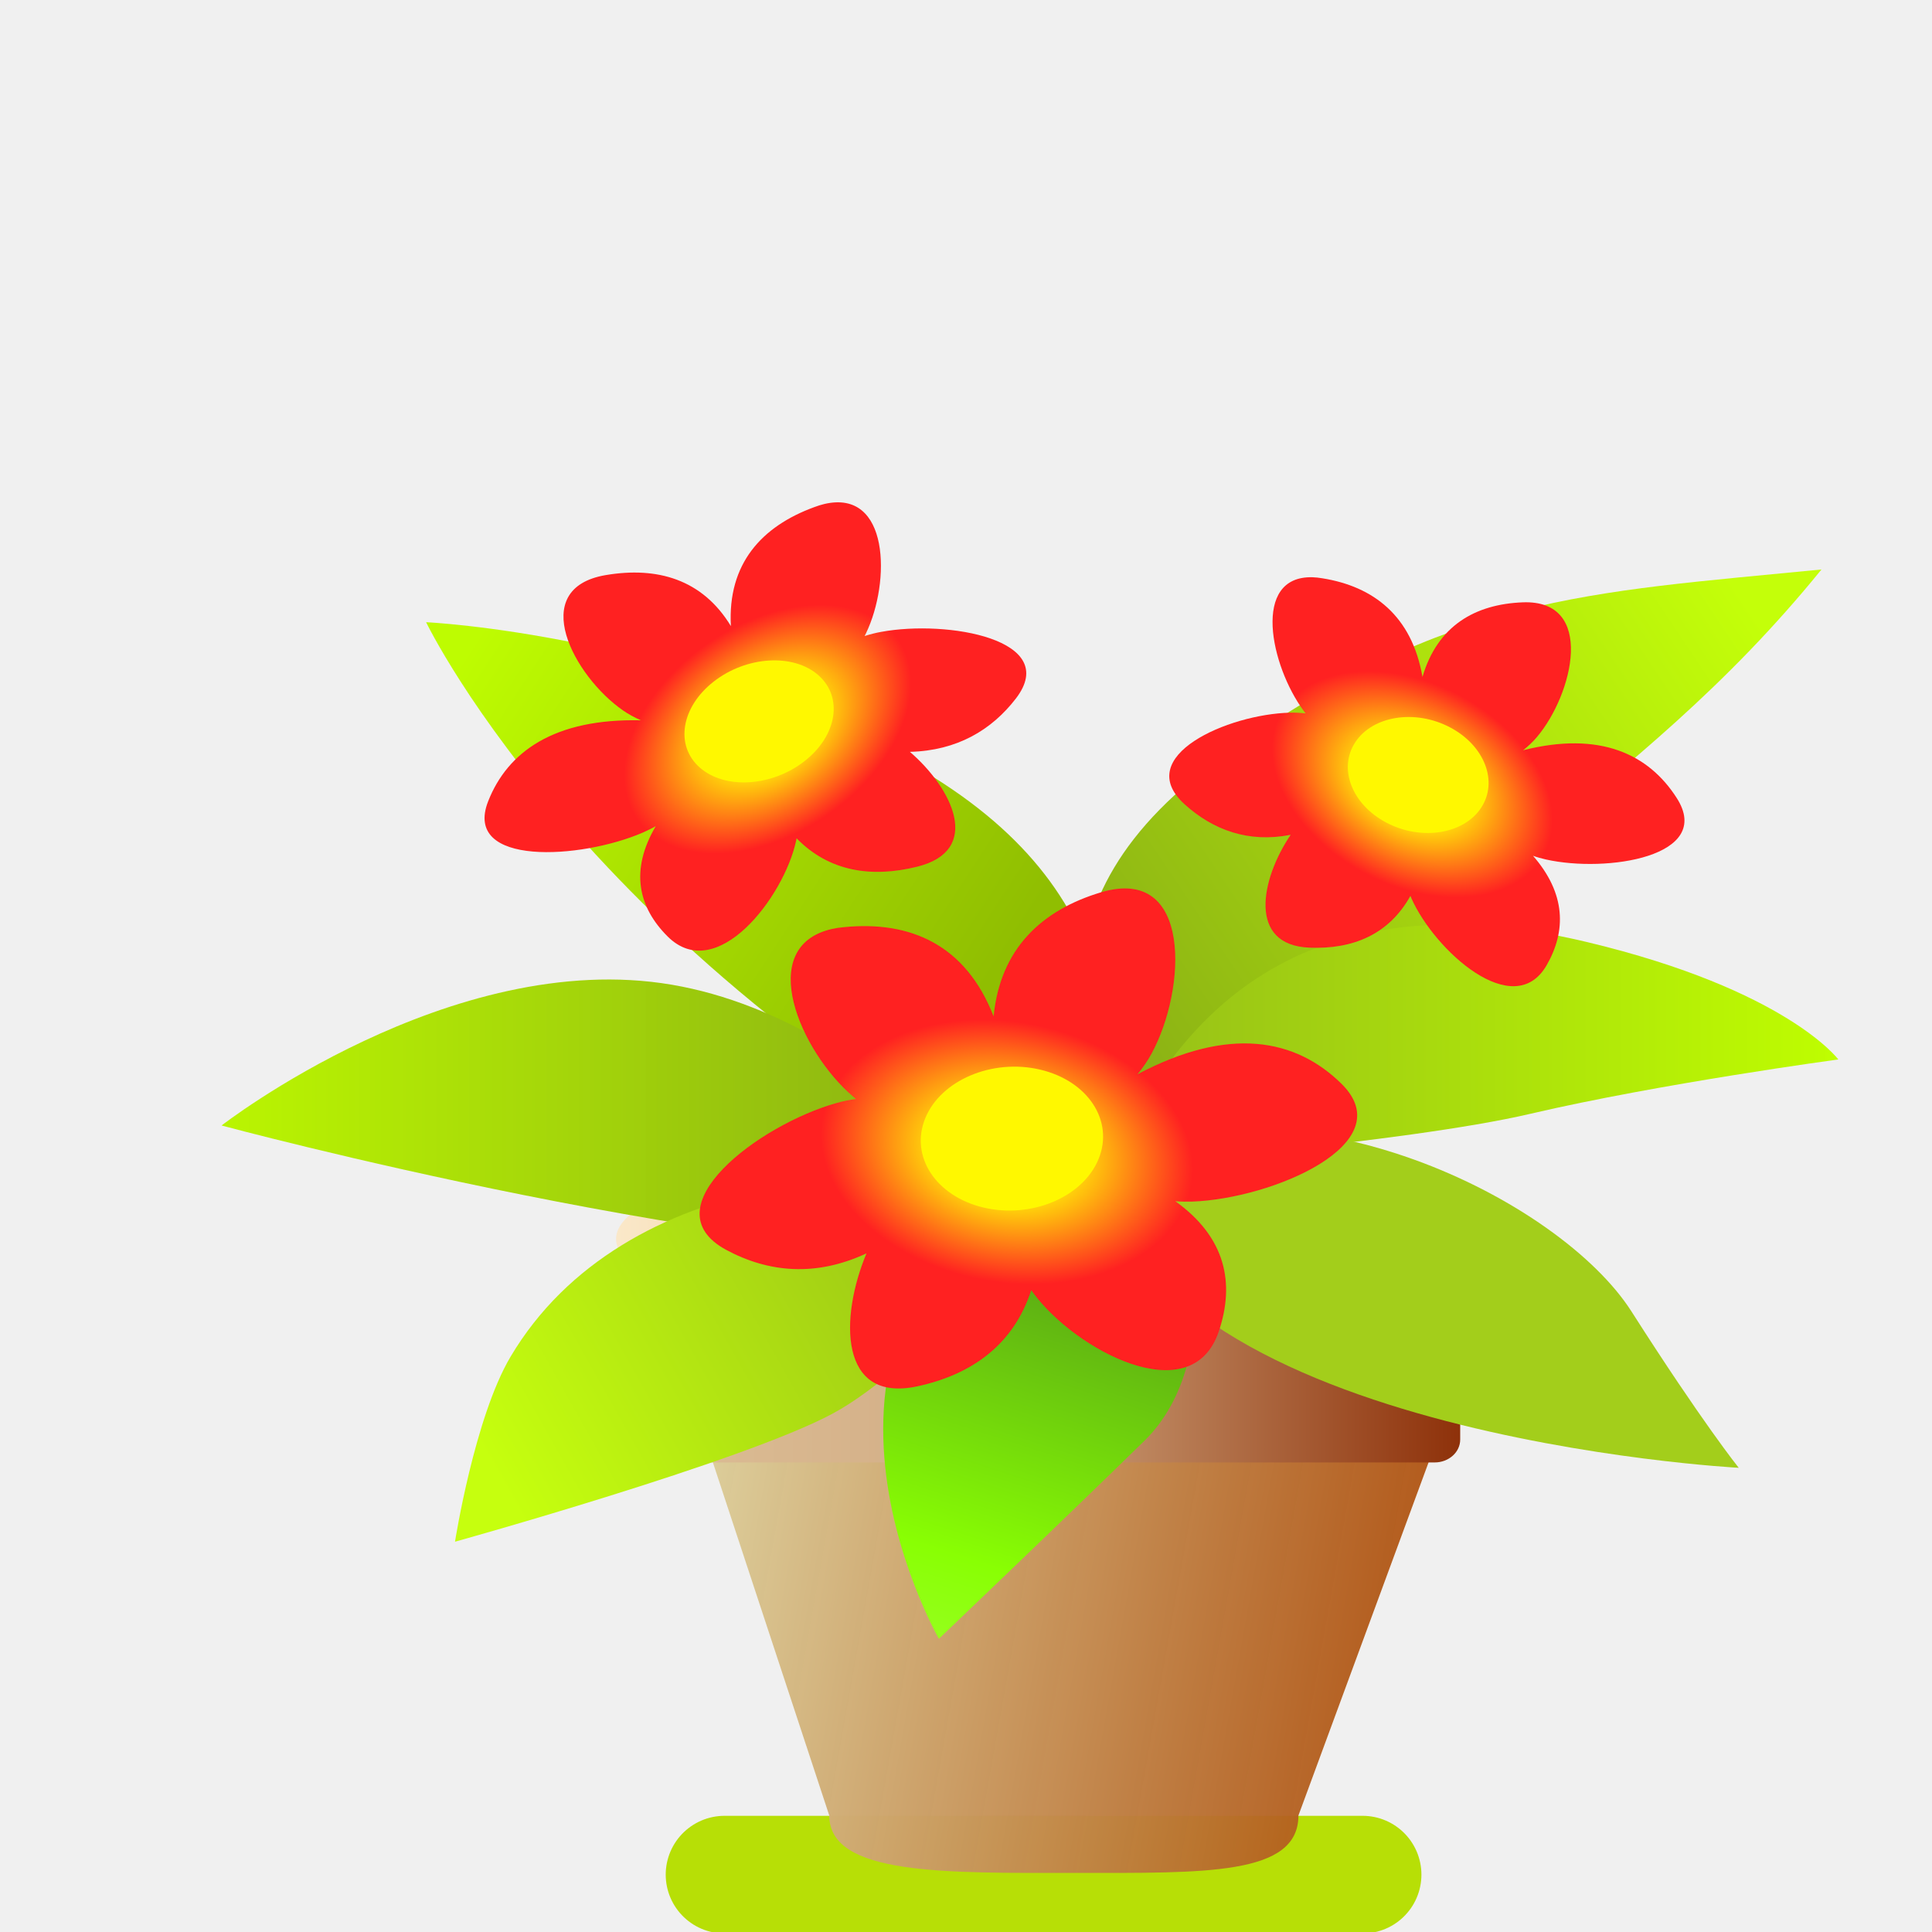
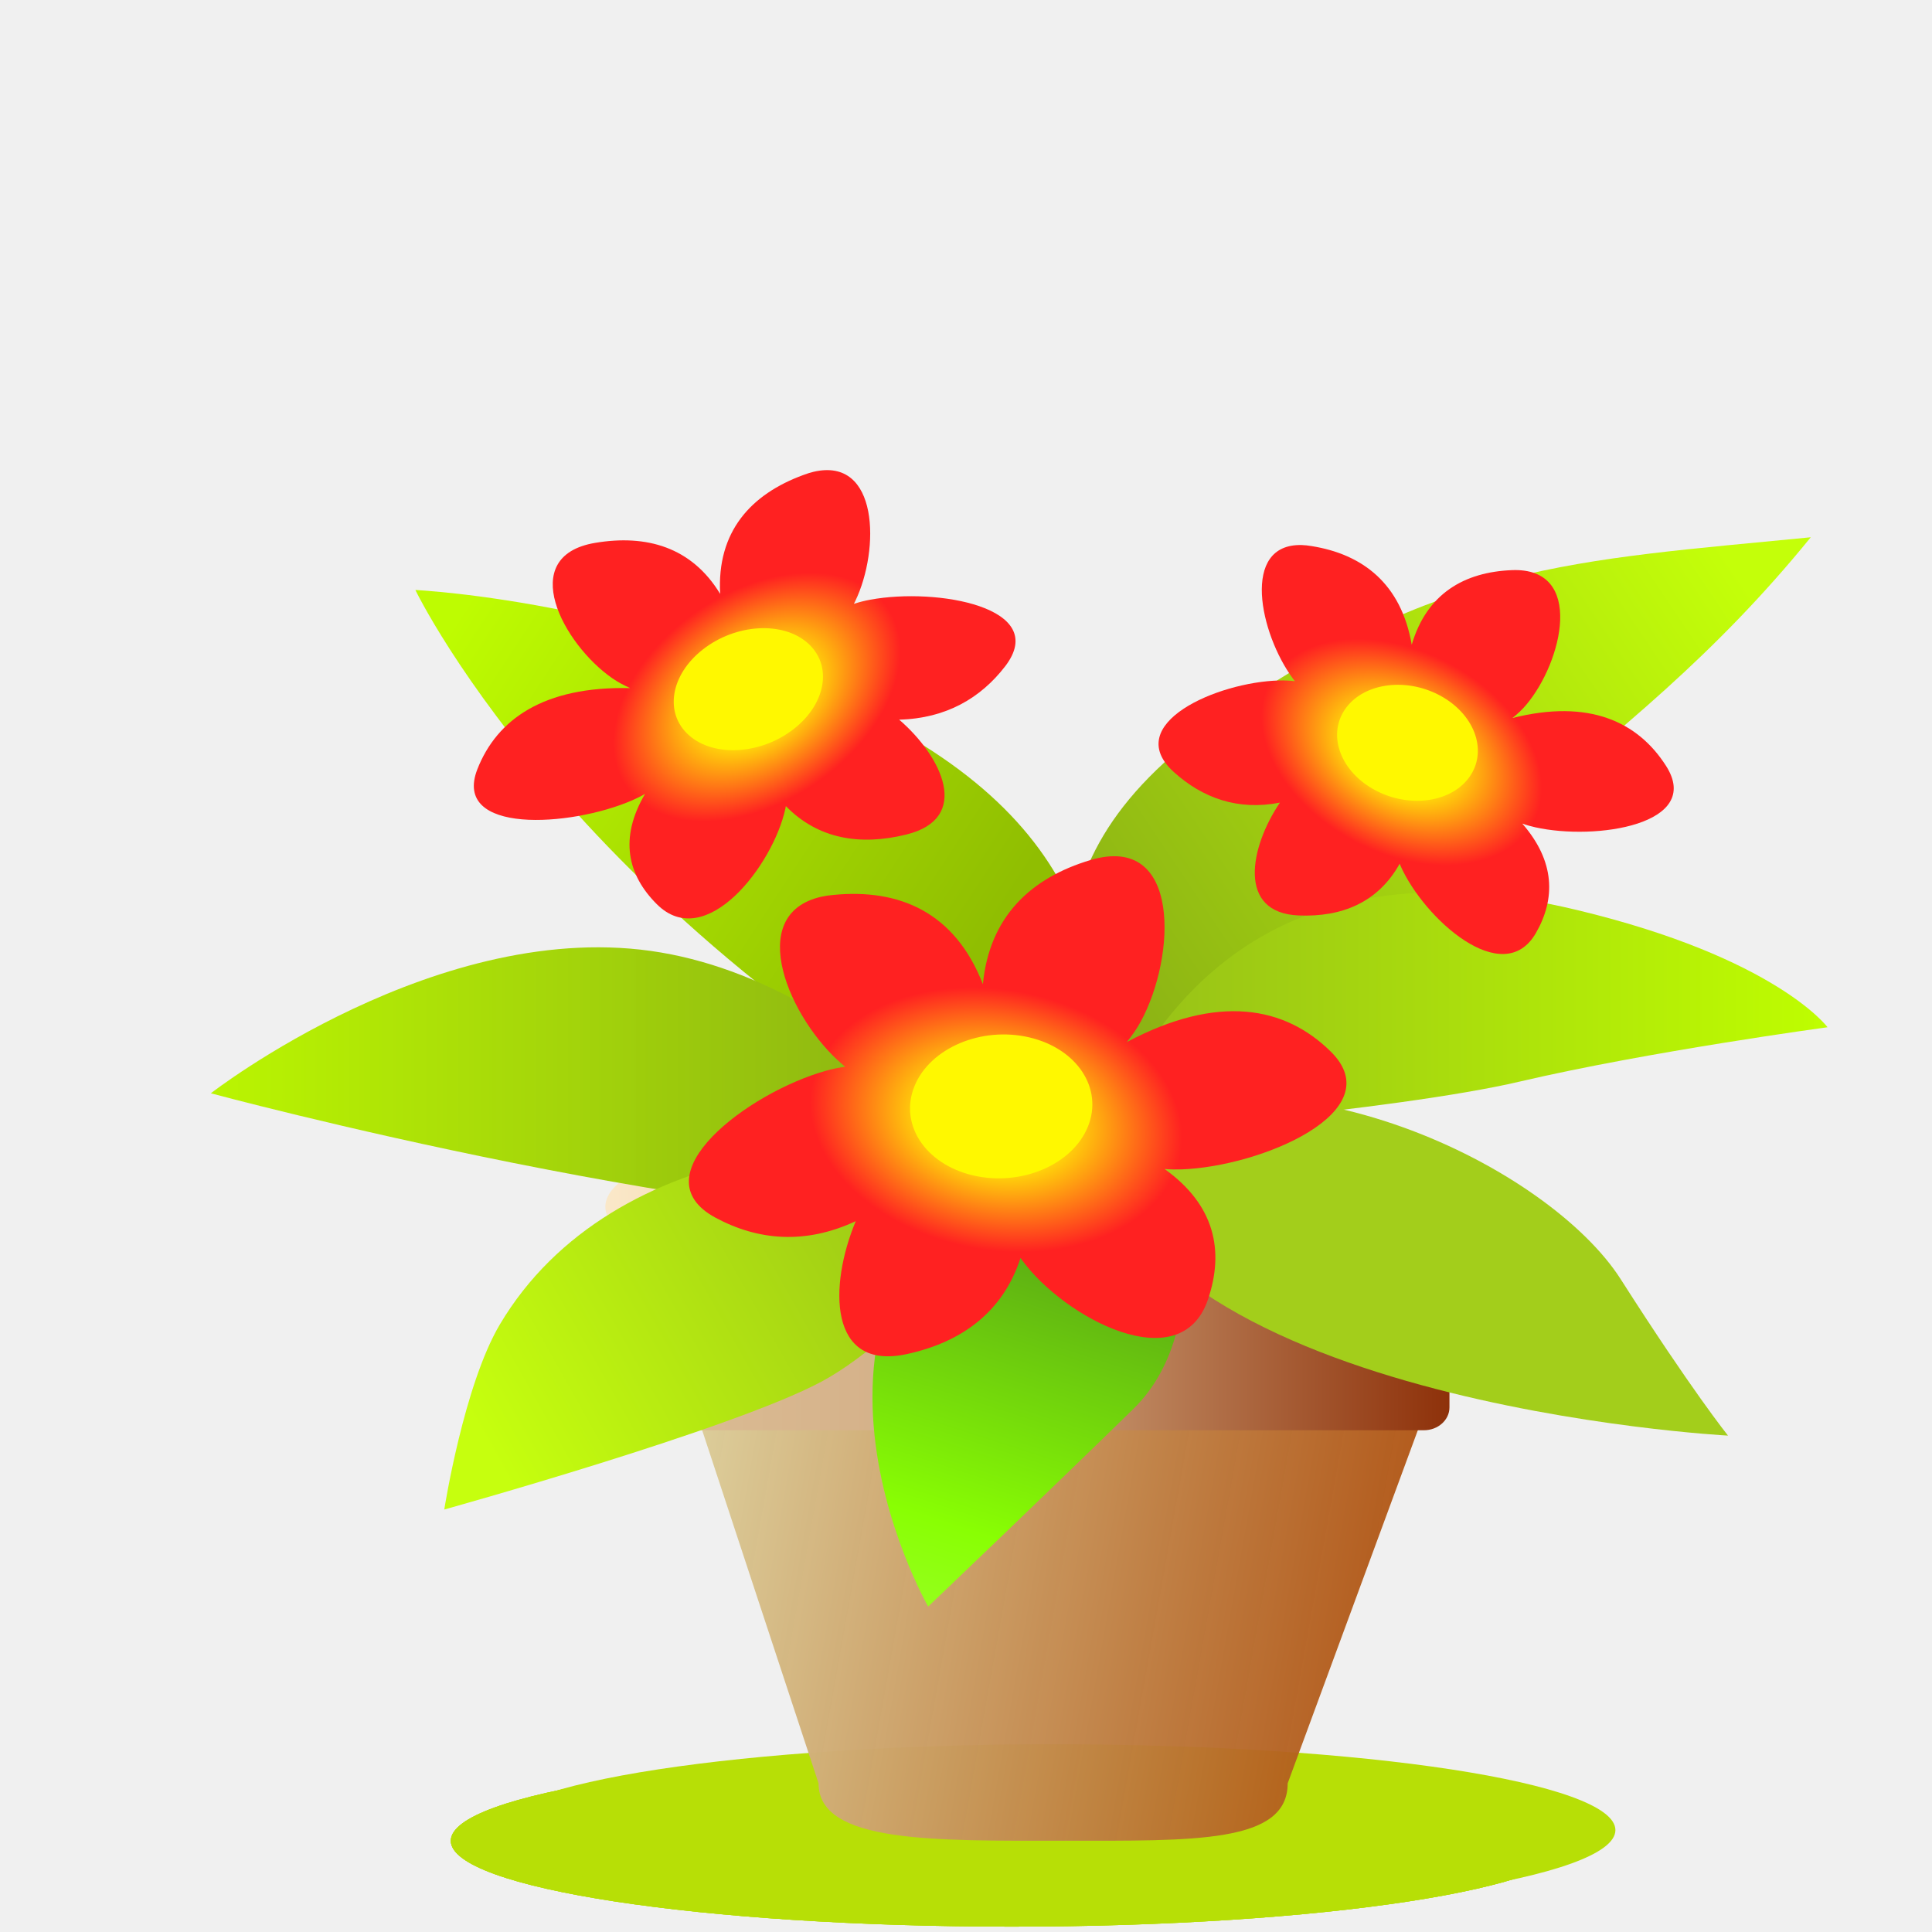
<svg xmlns="http://www.w3.org/2000/svg" xmlns:xlink="http://www.w3.org/1999/xlink" width="90" height="90" viewBox="0 0 23.812 23.812" version="1.1" id="svg2787">
  <defs id="defs2784">
    <linearGradient id="linearGradient88274">
      <stop style="stop-color:#ffe509;stop-opacity:1;" offset="0" id="stop88268" />
      <stop style="stop-color:#ffdd09;stop-opacity:1;" offset="0.23" id="stop91651" />
      <stop style="stop-color:#ff2121;stop-opacity:1;" offset="0.593" id="stop88272" />
    </linearGradient>
    <linearGradient id="linearGradient87446">
      <stop style="stop-color:#56a216;stop-opacity:1;" offset="0" id="stop87442" />
      <stop style="stop-color:#89ff03;stop-opacity:1;" offset="0.754" id="stop87444" />
      <stop style="stop-color:#97ff21;stop-opacity:1;" offset="0.99" id="stop32348" />
    </linearGradient>
    <linearGradient id="linearGradient87436">
      <stop style="stop-color:#c6ff0e;stop-opacity:1;" offset="0" id="stop87434" />
      <stop style="stop-color:#93ba18;stop-opacity:1;" offset="1" id="stop87432" />
    </linearGradient>
    <linearGradient id="linearGradient87426">
      <stop style="stop-color:#befc00;stop-opacity:0.996;" offset="0" id="stop87424" />
      <stop style="stop-color:#90be01;stop-opacity:1;" offset="1" id="stop87422" />
    </linearGradient>
    <linearGradient id="linearGradient87416">
      <stop style="stop-color:#baf500;stop-opacity:0.996;" offset="0" id="stop87414" />
      <stop style="stop-color:#84a816;stop-opacity:1;" offset="1" id="stop87412" />
    </linearGradient>
    <linearGradient id="linearGradient87408">
      <stop style="stop-color:#96be19;stop-opacity:1;" offset="0" id="stop87404" />
      <stop style="stop-color:#bffe00;stop-opacity:0.998;" offset="1" id="stop87406" />
    </linearGradient>
    <linearGradient id="linearGradient87400">
      <stop style="stop-color:#85a916;stop-opacity:1;" offset="0" id="stop87396" />
      <stop style="stop-color:#c4ff09;stop-opacity:1;" offset="0.881" id="stop87398" />
    </linearGradient>
    <linearGradient id="linearGradient83676">
      <stop style="stop-color:#dbbc94;stop-opacity:1;" offset="0" id="stop83674" />
      <stop style="stop-color:#d2ac84;stop-opacity:1;" offset="0.396" id="stop83751" />
      <stop style="stop-color:#8e310a;stop-opacity:1;" offset="1" id="stop83672" />
    </linearGradient>
    <linearGradient xlink:href="#linearGradient29522" id="linearGradient31309" gradientUnits="userSpaceOnUse" gradientTransform="matrix(0.7932409,-0.6089079,0.7932409,0.6089079,4.892518,-8.867114)" x1="14.228" y1="-29.19" x2="3.659" y2="-18.62" />
    <linearGradient id="linearGradient29522">
      <stop style="stop-color:#d4a125;stop-opacity:1;" offset="0" id="stop29518" />
      <stop style="stop-color:#edd495;stop-opacity:1;" offset="1" id="stop29520" />
    </linearGradient>
    <linearGradient xlink:href="#linearGradient29522" id="linearGradient31385" gradientUnits="userSpaceOnUse" gradientTransform="matrix(-0.7932409,-0.6089079,-0.7932409,0.6089079,5.107999,-8.867114)" x1="14.228" y1="-29.19" x2="3.659" y2="-18.62" />
    <linearGradient xlink:href="#linearGradient29522" id="linearGradient29605" gradientUnits="userSpaceOnUse" gradientTransform="matrix(0.8001375,-0.6190755,0.8001375,0.6190755,17.50946,-0.3688092)" x1="14.228" y1="-29.19" x2="3.659" y2="-18.62" />
-     <linearGradient xlink:href="#linearGradient15170" id="linearGradient15172" x1="-15.649" y1="17.282" x2="2.072" y2="20.393" gradientUnits="userSpaceOnUse" gradientTransform="matrix(0.5499997,0,0,0.5417149,16.95317,11.51363)" />
    <linearGradient id="linearGradient15170">
      <stop style="stop-color:#dccd9a;stop-opacity:1;" offset="0" id="stop15166" />
      <stop style="stop-color:#aa4400;stop-opacity:0.938;" offset="1" id="stop15168" />
    </linearGradient>
-     <linearGradient xlink:href="#linearGradient17471" id="linearGradient17473" x1="-17.019" y1="7.672" x2="3.442" y2="7.672" gradientUnits="userSpaceOnUse" gradientTransform="matrix(0.5499997,0,0,0.359645,16.95317,13.07209)" />
    <linearGradient id="linearGradient17471">
      <stop style="stop-color:#fae8c9;stop-opacity:1;" offset="0" id="stop17467" />
      <stop style="stop-color:#dc8427;stop-opacity:1;" offset="1" id="stop17469" />
    </linearGradient>
-     <linearGradient xlink:href="#linearGradient21349" id="linearGradient21351" x1="-15.673" y1="6.808" x2="2.096" y2="6.808" gradientUnits="userSpaceOnUse" gradientTransform="matrix(0.5499997,0,0,0.3543472,16.95317,13.10631)" />
    <linearGradient id="linearGradient21349">
      <stop style="stop-color:#c38e66;stop-opacity:1;" offset="0" id="stop21345" />
      <stop style="stop-color:#8b5b37;stop-opacity:1;" offset="1" id="stop21347" />
    </linearGradient>
-     <radialGradient xlink:href="#linearGradient88274" id="radialGradient23030-7-7-2-0-2" cx="15.861" cy="-2.631" fx="15.861" fy="-2.631" r="1.865" gradientTransform="matrix(1.222499,0.3662561,-0.880079,1.182931,-13.53777,3.53111)" gradientUnits="userSpaceOnUse" />
-     <linearGradient xlink:href="#linearGradient83676" id="linearGradient83678" x1="-7.541" y1="6.482" x2="5.622" y2="6.482" gradientUnits="userSpaceOnUse" gradientTransform="matrix(0.7236181,0,0,1,13.92875,11.04488)" />
-     <linearGradient xlink:href="#linearGradient87400" id="linearGradient87402" x1="12.634" y1="13.584" x2="22.543" y2="6.943" gradientUnits="userSpaceOnUse" />
-     <linearGradient xlink:href="#linearGradient87408" id="linearGradient87410" x1="13.695" y1="13.447" x2="22.657" y2="13.447" gradientUnits="userSpaceOnUse" />
-     <linearGradient xlink:href="#linearGradient87416" id="linearGradient87418" x1="2.73" y1="14.34" x2="13.008" y2="14.34" gradientUnits="userSpaceOnUse" />
-     <linearGradient xlink:href="#linearGradient87426" id="linearGradient87428" x1="5.486" y1="8.979" x2="11.86" y2="13.141" gradientUnits="userSpaceOnUse" />
-     <linearGradient xlink:href="#linearGradient87436" id="linearGradient87438" x1="6.216" y1="18.923" x2="12.706" y2="15.275" gradientUnits="userSpaceOnUse" />
-     <linearGradient xlink:href="#linearGradient87446" id="linearGradient87448" x1="13.084" y1="15.912" x2="11.437" y2="21.01" gradientUnits="userSpaceOnUse" />
-     <radialGradient xlink:href="#linearGradient88274" id="radialGradient23030-7-7-2-0-2-6" cx="15.861" cy="-2.631" fx="15.861" fy="-2.631" r="1.865" gradientTransform="matrix(1.222499,0.3662561,-0.880079,1.182931,-13.53777,3.53111)" gradientUnits="userSpaceOnUse" />
-     <radialGradient xlink:href="#linearGradient88274" id="radialGradient23030-7-7-2-0-2-6-0" cx="15.861" cy="-2.631" fx="15.861" fy="-2.631" r="1.865" gradientTransform="matrix(1.222499,0.3662561,-0.880079,1.182931,-13.53777,3.53111)" gradientUnits="userSpaceOnUse" />
+     <linearGradient xlink:href="#linearGradient87426" id="linearGradient67992" gradientUnits="userSpaceOnUse" x1="5.486" y1="8.979" x2="11.86" y2="13.141" />
+     <linearGradient xlink:href="#linearGradient87400" id="linearGradient67994" gradientUnits="userSpaceOnUse" x1="12.634" y1="13.584" x2="22.543" y2="6.943" />
+     <linearGradient xlink:href="#linearGradient15170" id="linearGradient67996" gradientUnits="userSpaceOnUse" gradientTransform="matrix(0.5499997,0,0,0.5417149,16.95317,11.51363)" x1="-15.649" y1="17.282" x2="2.072" y2="20.393" />
+     <linearGradient xlink:href="#linearGradient17471" id="linearGradient67998" gradientUnits="userSpaceOnUse" gradientTransform="matrix(0.5499997,0,0,0.359645,16.95317,13.07209)" x1="-17.019" y1="7.672" x2="3.442" y2="7.672" />
+     <linearGradient xlink:href="#linearGradient21349" id="linearGradient68000" gradientUnits="userSpaceOnUse" gradientTransform="matrix(0.5499997,0,0,0.3543472,16.95317,13.10631)" x1="-15.673" y1="6.808" x2="2.096" y2="6.808" />
+     <linearGradient xlink:href="#linearGradient87416" id="linearGradient68002" gradientUnits="userSpaceOnUse" x1="2.73" y1="14.34" x2="13.008" y2="14.34" />
+     <linearGradient xlink:href="#linearGradient83676" id="linearGradient68004" gradientUnits="userSpaceOnUse" gradientTransform="matrix(0.7236181,0,0,1,13.92875,11.04488)" x1="-7.541" y1="6.482" x2="5.622" y2="6.482" />
+     <linearGradient xlink:href="#linearGradient87436" id="linearGradient68006" gradientUnits="userSpaceOnUse" x1="6.216" y1="18.923" x2="12.706" y2="15.275" />
+     <linearGradient xlink:href="#linearGradient87408" id="linearGradient68008" gradientUnits="userSpaceOnUse" x1="13.695" y1="13.447" x2="22.657" y2="13.447" />
+     <linearGradient xlink:href="#linearGradient87446" id="linearGradient68010" gradientUnits="userSpaceOnUse" x1="13.084" y1="15.912" x2="11.437" y2="21.01" />
+     <radialGradient xlink:href="#linearGradient88274" id="radialGradient68012" gradientUnits="userSpaceOnUse" gradientTransform="matrix(1.222499,0.3662561,-0.880079,1.182931,-13.53777,3.53111)" cx="15.861" cy="-2.631" fx="15.861" fy="-2.631" r="1.865" />
+     <radialGradient xlink:href="#linearGradient88274" id="radialGradient68014" gradientUnits="userSpaceOnUse" gradientTransform="matrix(1.222499,0.3662561,-0.880079,1.182931,-13.53777,3.53111)" cx="15.861" cy="-2.631" fx="15.861" fy="-2.631" r="1.865" />
+     <radialGradient xlink:href="#linearGradient88274" id="radialGradient68016" gradientUnits="userSpaceOnUse" gradientTransform="matrix(1.222499,0.3662561,-0.880079,1.182931,-13.53777,3.53111)" cx="15.861" cy="-2.631" fx="15.861" fy="-2.631" r="1.865" />
  </defs>
  <g id="layer1">
    <g id="g117847" transform="translate(-85.68201,-18.42902)">
      <path id="rect29651" style="fill:#b89644;fill-opacity:1;fill-rule:evenodd;stroke-width:0.253" d="m -35.605,27.319 c -0.493,-1e-6 -0.985,0.145 -1.362,0.435 l -11.147,8.557 h 0.002 V 52.708 h 25.015 V 36.311 h 0.002 L -34.243,27.754 c -0.377,-0.29 -0.87,-0.435 -1.363,-0.435 z" />
      <rect style="mix-blend-mode:multiply;fill:#ddd3d3;fill-opacity:1;fill-rule:evenodd;stroke-width:0.259" id="rect31549-1" width="22.808" height="19.408" x="-46.973" y="31.063" />
      <rect style="fill:#ffffff;fill-rule:evenodd;stroke-width:0.265" id="rect31549" width="22.101" height="20.893" x="-46.656" y="31.253" />
      <text xml:space="preserve" style="font-style:normal;font-weight:normal;font-size:15.525px;line-height:1.25;font-family:sans-serif;fill:#000000;fill-opacity:1;stroke:none;stroke-width:0.243" x="-31.271" y="52.283" id="text33454" transform="matrix(0.9981024,0.2998089,-0.2238531,0.9346605,0,0)">
        <tspan id="tspan33452" style="font-style:normal;font-variant:normal;font-weight:bold;font-stretch:normal;font-size:15.525px;font-family:Amiri;-inkscape-font-specification:'Amiri Bold';fill:#ff2e2e;fill-opacity:1;stroke-width:0.243" x="-31.271" y="52.283">@</tspan>
      </text>
      <path id="path31562" style="mix-blend-mode:normal;fill:#c5a761;fill-opacity:1;stroke:#000000;stroke-width:0;stroke-linecap:butt;stroke-linejoin:miter;stroke-dasharray:none;stroke-opacity:1" d="m -24.548,36.496 -11.088,7.975 -11.019,-7.925 v 2.948 l 9.954,8.797 h 1.995 l -0.003,-0.05 h 0.208 l 9.953,-8.798 z" />
      <g id="g31560" transform="matrix(1,0,0,0.991651,-40.60526,66.98862)">
        <g id="g31553">
          <path id="rect29033-76-4" style="fill:url(#linearGradient31309);fill-opacity:1;fill-rule:evenodd;stroke-width:0.295" d="m -7.509,-30.936 v 16.535 c 0.453,10e-7 0.906,-0.133 1.253,-0.399 l 10.25,-7.868 -10.25,-7.868 c -0.347,-0.266 -0.8,-0.399 -1.253,-0.399 z" />
          <path id="rect29033-76-4-0" style="fill:url(#linearGradient31385);fill-opacity:1;fill-rule:evenodd;stroke-width:0.295" d="m 17.51,-30.936 v 16.535 c -0.453,10e-7 -0.906,-0.133 -1.253,-0.399 L 6.007,-22.668 16.257,-30.537 c 0.347,-0.266 0.8,-0.399 1.253,-0.399 z" />
        </g>
        <path id="rect29033-76-0" style="fill:#b89644;fill-opacity:1;fill-rule:evenodd;stroke-width:0.319" d="m 5,-23.668 c -0.473,-1e-6 -0.945,0.149 -1.307,0.448 l -10.696,8.82 H 17.003 L 6.307,-23.221 C 5.945,-23.519 5.473,-23.668 5,-23.668 Z" />
        <path id="rect29033-76" style="fill:url(#linearGradient29605);fill-opacity:1;fill-rule:evenodd;stroke-width:0.299" d="m 5,-22.806 c -0.457,-1e-6 -0.913,0.135 -1.264,0.406 l -10.339,8 H 16.603 L 6.264,-22.4 c -0.35,-0.271 -0.807,-0.406 -1.264,-0.406 z" />
      </g>
    </g>
-     <path style="fill:#dffa7f;fill-opacity:1;stroke:#b7df06;stroke-width:1.45;stroke-linecap:round;stroke-linejoin:round;stroke-miterlimit:8;stroke-dasharray:none;stroke-opacity:1;paint-order:fill markers stroke;stop-color:#000000" d="M 16.794,23.105 H 8.93" id="path44300" />
-     <g id="g53049" transform="translate(0,-0.561266)">
-       <path style="fill:url(#linearGradient87428);fill-opacity:1;stroke:#000000;stroke-width:0;stroke-linecap:butt;stroke-linejoin:miter;stroke-dasharray:none;stroke-opacity:1" d="M 13.655,15.714 C 13.828,13.514 13.949,11.47 11.133,9.921 8.317,8.372 5.252,8.23 5.252,8.23 c 0,0 2.117,4.413 8.403,7.483 z" id="path21682" />
-       <path style="fill:url(#linearGradient87402);fill-opacity:1;stroke:#000000;stroke-width:0;stroke-linecap:butt;stroke-linejoin:miter;stroke-dasharray:none;stroke-opacity:1" d="m 13.644,15.94 c -0.2,-2.388 -1.229,-4.197 1.508,-6.117 2.737,-1.921 4.372,-1.955 7.298,-2.243 -2.353,2.897 -4.691,3.705 -8.806,8.36 z" id="path21680" />
-       <path id="path14647-2-1-5" style="fill:url(#linearGradient15172);fill-opacity:1;fill-rule:evenodd;stroke:#44b2c8;stroke-width:0;stroke-dasharray:none;stroke-opacity:1" d="m 8.419,17.471 1.802,5.467 c 3.3e-5,0.741 1.433,0.707 3.03,0.707 1.597,-1.1e-5 2.752,0.034 2.752,-0.707 l 2.015,-5.467 z" />
-       <path id="path14647-5" style="fill:url(#linearGradient17473);fill-opacity:1;fill-rule:evenodd;stroke:#44b2c8;stroke-width:0;stroke-dasharray:none;stroke-opacity:1" d="m 13.22,14.619 a 5.627,1.213 0 0 0 -5.627,1.212 5.627,1.213 0 0 0 5.627,1.213 5.627,1.213 0 0 0 5.627,-1.213 5.627,1.213 0 0 0 -5.627,-1.212 z m 0.02,0.293 a 4.887,0.868 0 0 1 4.886,0.868 4.887,0.868 0 0 1 -4.886,0.868 4.887,0.868 0 0 1 -4.887,-0.868 4.887,0.868 0 0 1 4.887,-0.868 z" />
-       <path id="path14647-9-6" style="fill:url(#linearGradient21351);fill-opacity:1;fill-rule:evenodd;stroke:#44b2c8;stroke-width:0;stroke-dasharray:none;stroke-opacity:1" d="m 13.22,14.919 a 4.887,0.855 0 0 0 -4.887,0.856 4.887,0.855 0 0 0 0.414,0.344 5.26,1.196 0 0 1 4.59,-0.613 5.26,1.196 0 0 1 4.467,0.565 4.887,0.855 0 0 0 0.303,-0.295 4.887,0.855 0 0 0 -4.887,-0.856 z" />
-       <path id="path14647-9-3" style="fill:#362c25;fill-opacity:1;fill-rule:evenodd;stroke:#44b2c8;stroke-width:0;stroke-dasharray:none;stroke-opacity:1" d="m 13.31,15.182 a 5.291,1.829 0 0 0 -4.617,0.937 4.915,1.308 0 0 0 4.499,0.783 4.915,1.308 0 0 0 4.61,-0.856 5.291,1.829 0 0 0 -4.493,-0.863 z" />
-       <path style="fill:url(#linearGradient87418);fill-opacity:1;stroke:#000000;stroke-width:0;stroke-linecap:butt;stroke-linejoin:miter;stroke-dasharray:none;stroke-opacity:1" d="m 13.008,16.038 c 0,0 -2.008,-2.876 -4.728,-3.34 -2.721,-0.464 -5.549,1.735 -5.549,1.735 0,0 6.504,1.752 10.278,1.605 z" id="path21674" />
-       <rect style="opacity:1;fill:url(#linearGradient83678);fill-opacity:1;stroke:#9d9d9d;stroke-width:0;stroke-miterlimit:8;paint-order:fill markers stroke;stop-color:#000000" id="rect81712" width="9.525" height="2.117" x="8.472" y="16.469" rx="0.315" ry="0.282" />
-       <path style="fill:url(#linearGradient87438);fill-opacity:1;stroke:#000000;stroke-width:0;stroke-linecap:butt;stroke-linejoin:miter;stroke-dasharray:none;stroke-opacity:1" d="m 12.893,15.512 c -1.76,-0.787 -5.215,-0.564 -6.6,1.77 -0.446,0.752 -0.685,2.281 -0.685,2.281 0,0 3.551,-0.987 4.651,-1.577 1.1,-0.59 2.634,-2.474 2.634,-2.474 z" id="path21686" />
-       <path style="fill:url(#linearGradient87410);fill-opacity:1;stroke:#000000;stroke-width:0;stroke-linecap:butt;stroke-linejoin:miter;stroke-dasharray:none;stroke-opacity:1" d="m 13.695,14.937 c 0.757,-1.795 2.311,-3.616 5.869,-2.764 2.459,0.589 3.093,1.446 3.093,1.446 0,0 -2.204,0.298 -3.791,0.669 -1.545,0.362 -5.171,0.648 -5.171,0.648 z" id="path21676" />
-       <path style="fill:#a3ce1b;fill-opacity:1;stroke:#000000;stroke-width:0;stroke-linecap:butt;stroke-linejoin:miter;stroke-dasharray:none;stroke-opacity:1" d="m 13.533,14.844 c 2.466,-1.123 5.7,0.51 6.575,1.881 0.875,1.371 1.322,1.927 1.322,1.927 0,0 -7.46,-0.394 -7.896,-3.808 z" id="path21684" />
-       <path style="fill:url(#linearGradient87448);fill-opacity:1;stroke:#000000;stroke-width:0;stroke-linecap:butt;stroke-linejoin:miter;stroke-dasharray:none;stroke-opacity:1" d="m 13.085,14.9 c 1.833,0.129 2.029,2.432 1.022,3.417 -1.007,0.985 -2.535,2.442 -2.535,2.442 0,0 -2.297,-4 1.513,-5.859 z" id="path21688" />
-       <g id="g14177" transform="matrix(1.111707,-0.2340806,0.2555571,0.9971539,-1.211581,5.250456)">
-         <path id="path23014-4-0-5-0-9" style="fill:url(#radialGradient23030-7-7-2-0-2);fill-opacity:1;stroke:#000000;stroke-width:0;stroke-linecap:butt;stroke-linejoin:miter;stroke-dasharray:none;stroke-opacity:1" d="M 9.372,3.727 C 9.336,3.728 9.298,3.732 9.257,3.739 8.652,3.835 8.192,4.189 8.06,4.928 7.887,4.308 7.445,4.046 6.881,4.021 6.014,3.983 6.272,5.129 6.698,5.651 6.746,5.71 6.801,5.763 6.86,5.811 5.953,5.573 5.372,5.851 5.034,6.384 4.588,7.088 5.855,7.294 6.578,7.132 6.63,7.12 6.681,7.106 6.731,7.088 6.337,7.544 6.328,7.996 6.558,8.412 6.941,9.103 7.886,8.24 8.167,7.608 c 0.004,-0.009 0.008,-0.019 0.012,-0.029 C 8.431,8.05 8.859,8.229 9.368,8.21 10.104,8.183 9.955,7.384 9.604,6.845 10.102,6.947 10.522,6.792 10.864,6.48 11.496,5.901 10.357,5.387 9.624,5.367 c -0.061,-0.002 -0.123,0.001 -0.184,0.008 0.007,-0.009 0.015,-0.019 0.022,-0.029 C 9.862,4.802 10.1,3.709 9.372,3.727 Z" />
-         <ellipse style="fill:#fff800;fill-opacity:1;fill-rule:evenodd;stroke-width:0.26" id="path13160-3-5" cx="-3.547" cy="9.224" rx="0.846" ry="0.687" transform="matrix(-0.8839148,0.4676479,0.538214,0.8428082,0,0)" />
+     <path style="fill:#dffa7f;fill-opacity:1;stroke:#b7df06;stroke-width:1.45;stroke-linecap:round;stroke-linejoin:round;stroke-miterlimit:8;stroke-dasharray:none;stroke-opacity:1;paint-order:fill markers stroke;stop-color:#000000" d="M -3.38,9.281 H -11.244" id="path44300" />
+     <ellipse style="fill:#b7df06;fill-opacity:1;fill-rule:evenodd;stroke-width:0.265" id="ellipse67942" cx="12.468" cy="22.688" rx="6.912" ry="1.058" />
+     <ellipse style="fill:#b7df06;fill-opacity:1;fill-rule:evenodd;stroke-width:0.265" id="ellipse67944" cx="12.468" cy="22.688" rx="6.912" ry="1.058" />
+     <ellipse style="fill:#b7df06;fill-opacity:1;fill-rule:evenodd;stroke-width:0.265" id="ellipse67946" cx="12.468" cy="22.688" rx="6.912" ry="1.058" />
+     <ellipse style="fill:#b7df06;fill-opacity:1;fill-rule:evenodd;stroke-width:0.265" id="path67940" cx="12.998" cy="22.556" rx="6.912" ry="1.058" />
+     <g id="g67990" transform="translate(-0.1322917,-0.958141)">
+       <path style="fill:url(#linearGradient67992);fill-opacity:1;stroke:#000000;stroke-width:0;stroke-linecap:butt;stroke-linejoin:miter;stroke-dasharray:none;stroke-opacity:1" d="M 13.655,15.714 C 13.828,13.514 13.949,11.47 11.133,9.921 8.317,8.372 5.252,8.23 5.252,8.23 c 0,0 2.117,4.413 8.403,7.483 z" id="path67948" />
+       <path style="fill:url(#linearGradient67994);fill-opacity:1;stroke:#000000;stroke-width:0;stroke-linecap:butt;stroke-linejoin:miter;stroke-dasharray:none;stroke-opacity:1" d="m 13.644,15.94 c -0.2,-2.388 -1.229,-4.197 1.508,-6.117 2.737,-1.921 4.372,-1.955 7.298,-2.243 -2.353,2.897 -4.691,3.705 -8.806,8.36 z" id="path67950" />
+       <path id="path67952" style="fill:url(#linearGradient67996);fill-opacity:1;fill-rule:evenodd;stroke:#44b2c8;stroke-width:0;stroke-dasharray:none;stroke-opacity:1" d="m 8.419,17.471 1.802,5.467 c 3.3e-5,0.741 1.433,0.707 3.03,0.707 1.597,-1.1e-5 2.752,0.034 2.752,-0.707 l 2.015,-5.467 z" />
+       <path id="path67954" style="fill:url(#linearGradient67998);fill-opacity:1;fill-rule:evenodd;stroke:#44b2c8;stroke-width:0;stroke-dasharray:none;stroke-opacity:1" d="m 13.22,14.619 a 5.627,1.213 0 0 0 -5.627,1.212 5.627,1.213 0 0 0 5.627,1.213 5.627,1.213 0 0 0 5.627,-1.213 5.627,1.213 0 0 0 -5.627,-1.212 z m 0.02,0.293 a 4.887,0.868 0 0 1 4.886,0.868 4.887,0.868 0 0 1 -4.886,0.868 4.887,0.868 0 0 1 -4.887,-0.868 4.887,0.868 0 0 1 4.887,-0.868 z" />
+       <path id="path67956" style="fill:url(#linearGradient68000);fill-opacity:1;fill-rule:evenodd;stroke:#44b2c8;stroke-width:0;stroke-dasharray:none;stroke-opacity:1" d="m 13.22,14.919 a 4.887,0.855 0 0 0 -4.887,0.856 4.887,0.855 0 0 0 0.414,0.344 5.26,1.196 0 0 1 4.59,-0.613 5.26,1.196 0 0 1 4.467,0.565 4.887,0.855 0 0 0 0.303,-0.295 4.887,0.855 0 0 0 -4.887,-0.856 z" />
+       <path id="path67958" style="fill:#362c25;fill-opacity:1;fill-rule:evenodd;stroke:#44b2c8;stroke-width:0;stroke-dasharray:none;stroke-opacity:1" d="m 13.31,15.182 a 5.291,1.829 0 0 0 -4.617,0.937 4.915,1.308 0 0 0 4.499,0.783 4.915,1.308 0 0 0 4.61,-0.856 5.291,1.829 0 0 0 -4.493,-0.863 z" />
+       <path style="fill:url(#linearGradient68002);fill-opacity:1;stroke:#000000;stroke-width:0;stroke-linecap:butt;stroke-linejoin:miter;stroke-dasharray:none;stroke-opacity:1" d="m 13.008,16.038 c 0,0 -2.008,-2.876 -4.728,-3.34 -2.721,-0.464 -5.549,1.735 -5.549,1.735 0,0 6.504,1.752 10.278,1.605 z" id="path67960" />
+       <rect style="opacity:1;fill:url(#linearGradient68004);fill-opacity:1;stroke:#9d9d9d;stroke-width:0;stroke-miterlimit:8;paint-order:fill markers stroke;stop-color:#000000" id="rect67962" width="9.525" height="2.117" x="8.472" y="16.469" rx="0.315" ry="0.282" />
+       <path style="fill:url(#linearGradient68006);fill-opacity:1;stroke:#000000;stroke-width:0;stroke-linecap:butt;stroke-linejoin:miter;stroke-dasharray:none;stroke-opacity:1" d="m 12.893,15.512 c -1.76,-0.787 -5.215,-0.564 -6.6,1.77 -0.446,0.752 -0.685,2.281 -0.685,2.281 0,0 3.551,-0.987 4.651,-1.577 1.1,-0.59 2.634,-2.474 2.634,-2.474 z" id="path67964" />
+       <path style="fill:url(#linearGradient68008);fill-opacity:1;stroke:#000000;stroke-width:0;stroke-linecap:butt;stroke-linejoin:miter;stroke-dasharray:none;stroke-opacity:1" d="m 13.695,14.937 c 0.757,-1.795 2.311,-3.616 5.869,-2.764 2.459,0.589 3.093,1.446 3.093,1.446 0,0 -2.204,0.298 -3.791,0.669 -1.545,0.362 -5.171,0.648 -5.171,0.648 z" id="path67966" />
+       <path style="fill:#a3ce1b;fill-opacity:1;stroke:#000000;stroke-width:0;stroke-linecap:butt;stroke-linejoin:miter;stroke-dasharray:none;stroke-opacity:1" d="m 13.533,14.844 c 2.466,-1.123 5.7,0.51 6.575,1.881 0.875,1.371 1.322,1.927 1.322,1.927 0,0 -7.46,-0.394 -7.896,-3.808 z" id="path67968" />
+       <path style="fill:url(#linearGradient68010);fill-opacity:1;stroke:#000000;stroke-width:0;stroke-linecap:butt;stroke-linejoin:miter;stroke-dasharray:none;stroke-opacity:1" d="m 13.085,14.9 c 1.833,0.129 2.029,2.432 1.022,3.417 -1.007,0.985 -2.535,2.442 -2.535,2.442 0,0 -2.297,-4 1.513,-5.859 z" id="path67970" />
+       <g id="g67976" transform="matrix(1.111707,-0.2340806,0.2555571,0.9971539,-1.211581,5.250456)">
+         <path id="path67972" style="fill:url(#radialGradient68012);fill-opacity:1;stroke:#000000;stroke-width:0;stroke-linecap:butt;stroke-linejoin:miter;stroke-dasharray:none;stroke-opacity:1" d="M 9.372,3.727 C 9.336,3.728 9.298,3.732 9.257,3.739 8.652,3.835 8.192,4.189 8.06,4.928 7.887,4.308 7.445,4.046 6.881,4.021 6.014,3.983 6.272,5.129 6.698,5.651 6.746,5.71 6.801,5.763 6.86,5.811 5.953,5.573 5.372,5.851 5.034,6.384 4.588,7.088 5.855,7.294 6.578,7.132 6.63,7.12 6.681,7.106 6.731,7.088 6.337,7.544 6.328,7.996 6.558,8.412 6.941,9.103 7.886,8.24 8.167,7.608 c 0.004,-0.009 0.008,-0.019 0.012,-0.029 C 8.431,8.05 8.859,8.229 9.368,8.21 10.104,8.183 9.955,7.384 9.604,6.845 10.102,6.947 10.522,6.792 10.864,6.48 11.496,5.901 10.357,5.387 9.624,5.367 c -0.061,-0.002 -0.123,0.001 -0.184,0.008 0.007,-0.009 0.015,-0.019 0.022,-0.029 C 9.862,4.802 10.1,3.709 9.372,3.727 Z" />
+         <ellipse style="fill:#fff800;fill-opacity:1;fill-rule:evenodd;stroke-width:0.26" id="ellipse67974" cx="-3.547" cy="9.224" rx="0.846" ry="0.687" transform="matrix(-0.8839148,0.4676479,0.538214,0.8428082,0,0)" />
      </g>
-       <g id="g14177-1" transform="matrix(-1.040536,-0.00390544,-0.00933203,1.018369,25.96468,3.917095)">
-         <path id="path23014-4-0-5-0-9-5" style="fill:url(#radialGradient23030-7-7-2-0-2-6);fill-opacity:1;stroke:#000000;stroke-width:0;stroke-linecap:butt;stroke-linejoin:miter;stroke-dasharray:none;stroke-opacity:1" d="M 9.372,3.727 C 9.336,3.728 9.298,3.732 9.257,3.739 8.652,3.835 8.192,4.189 8.06,4.928 7.887,4.308 7.445,4.046 6.881,4.021 6.014,3.983 6.272,5.129 6.698,5.651 6.746,5.71 6.801,5.763 6.86,5.811 5.953,5.573 5.372,5.851 5.034,6.384 4.588,7.088 5.855,7.294 6.578,7.132 6.63,7.12 6.681,7.106 6.731,7.088 6.337,7.544 6.328,7.996 6.558,8.412 6.941,9.103 7.886,8.24 8.167,7.608 c 0.004,-0.009 0.008,-0.019 0.012,-0.029 C 8.431,8.05 8.859,8.229 9.368,8.21 10.104,8.183 9.955,7.384 9.604,6.845 10.102,6.947 10.522,6.792 10.864,6.48 11.496,5.901 10.357,5.387 9.624,5.367 c -0.061,-0.002 -0.123,0.001 -0.184,0.008 0.007,-0.009 0.015,-0.019 0.022,-0.029 C 9.862,4.802 10.1,3.709 9.372,3.727 Z" />
-         <ellipse style="fill:#fff800;fill-opacity:1;fill-rule:evenodd;stroke-width:0.26" id="path13160-3-5-9" cx="-3.547" cy="9.224" rx="0.846" ry="0.687" transform="matrix(-0.8839148,0.4676479,0.538214,0.8428082,0,0)" />
+       <g id="g67982" transform="matrix(-1.040536,-0.00390544,-0.00933203,1.018369,25.96468,3.917095)">
+         <path id="path67978" style="fill:url(#radialGradient68014);fill-opacity:1;stroke:#000000;stroke-width:0;stroke-linecap:butt;stroke-linejoin:miter;stroke-dasharray:none;stroke-opacity:1" d="M 9.372,3.727 C 9.336,3.728 9.298,3.732 9.257,3.739 8.652,3.835 8.192,4.189 8.06,4.928 7.887,4.308 7.445,4.046 6.881,4.021 6.014,3.983 6.272,5.129 6.698,5.651 6.746,5.71 6.801,5.763 6.86,5.811 5.953,5.573 5.372,5.851 5.034,6.384 4.588,7.088 5.855,7.294 6.578,7.132 6.63,7.12 6.681,7.106 6.731,7.088 6.337,7.544 6.328,7.996 6.558,8.412 6.941,9.103 7.886,8.24 8.167,7.608 c 0.004,-0.009 0.008,-0.019 0.012,-0.029 C 8.431,8.05 8.859,8.229 9.368,8.21 10.104,8.183 9.955,7.384 9.604,6.845 10.102,6.947 10.522,6.792 10.864,6.48 11.496,5.901 10.357,5.387 9.624,5.367 c -0.061,-0.002 -0.123,0.001 -0.184,0.008 0.007,-0.009 0.015,-0.019 0.022,-0.029 C 9.862,4.802 10.1,3.709 9.372,3.727 Z" />
+         <ellipse style="fill:#fff800;fill-opacity:1;fill-rule:evenodd;stroke-width:0.26" id="ellipse67980" cx="-3.547" cy="9.224" rx="0.846" ry="0.687" transform="matrix(-0.8839148,0.4676479,0.538214,0.8428082,0,0)" />
      </g>
-       <g id="g14177-1-4" transform="matrix(-1.304965,0.3301232,0.2336753,1.257712,21.61291,4.229343)">
-         <path id="path23014-4-0-5-0-9-5-7" style="fill:url(#radialGradient23030-7-7-2-0-2-6-0);fill-opacity:1;stroke:#000000;stroke-width:0;stroke-linecap:butt;stroke-linejoin:miter;stroke-dasharray:none;stroke-opacity:1" d="M 9.372,3.727 C 9.336,3.728 9.298,3.732 9.257,3.739 8.652,3.835 8.192,4.189 8.06,4.928 7.887,4.308 7.445,4.046 6.881,4.021 6.014,3.983 6.272,5.129 6.698,5.651 6.746,5.71 6.801,5.763 6.86,5.811 5.953,5.573 5.372,5.851 5.034,6.384 4.588,7.088 5.855,7.294 6.578,7.132 6.63,7.12 6.681,7.106 6.731,7.088 6.337,7.544 6.328,7.996 6.558,8.412 6.941,9.103 7.886,8.24 8.167,7.608 c 0.004,-0.009 0.008,-0.019 0.012,-0.029 C 8.431,8.05 8.859,8.229 9.368,8.21 10.104,8.183 9.955,7.384 9.604,6.845 10.102,6.947 10.522,6.792 10.864,6.48 11.496,5.901 10.357,5.387 9.624,5.367 c -0.061,-0.002 -0.123,0.001 -0.184,0.008 0.007,-0.009 0.015,-0.019 0.022,-0.029 C 9.862,4.802 10.1,3.709 9.372,3.727 Z" />
-         <ellipse style="fill:#fff800;fill-opacity:1;fill-rule:evenodd;stroke-width:0.26" id="path13160-3-5-9-6" cx="-3.547" cy="9.224" rx="0.846" ry="0.687" transform="matrix(-0.8839148,0.4676479,0.538214,0.8428082,0,0)" />
+       <g id="g67988" transform="matrix(-1.304965,0.3301232,0.2336753,1.257712,21.61291,4.229343)">
+         <path id="path67984" style="fill:url(#radialGradient68016);fill-opacity:1;stroke:#000000;stroke-width:0;stroke-linecap:butt;stroke-linejoin:miter;stroke-dasharray:none;stroke-opacity:1" d="M 9.372,3.727 C 9.336,3.728 9.298,3.732 9.257,3.739 8.652,3.835 8.192,4.189 8.06,4.928 7.887,4.308 7.445,4.046 6.881,4.021 6.014,3.983 6.272,5.129 6.698,5.651 6.746,5.71 6.801,5.763 6.86,5.811 5.953,5.573 5.372,5.851 5.034,6.384 4.588,7.088 5.855,7.294 6.578,7.132 6.63,7.12 6.681,7.106 6.731,7.088 6.337,7.544 6.328,7.996 6.558,8.412 6.941,9.103 7.886,8.24 8.167,7.608 c 0.004,-0.009 0.008,-0.019 0.012,-0.029 C 8.431,8.05 8.859,8.229 9.368,8.21 10.104,8.183 9.955,7.384 9.604,6.845 10.102,6.947 10.522,6.792 10.864,6.48 11.496,5.901 10.357,5.387 9.624,5.367 c -0.061,-0.002 -0.123,0.001 -0.184,0.008 0.007,-0.009 0.015,-0.019 0.022,-0.029 C 9.862,4.802 10.1,3.709 9.372,3.727 Z" />
+         <ellipse style="fill:#fff800;fill-opacity:1;fill-rule:evenodd;stroke-width:0.26" id="ellipse67986" cx="-3.547" cy="9.224" rx="0.846" ry="0.687" transform="matrix(-0.8839148,0.4676479,0.538214,0.8428082,0,0)" />
      </g>
    </g>
  </g>
</svg>
